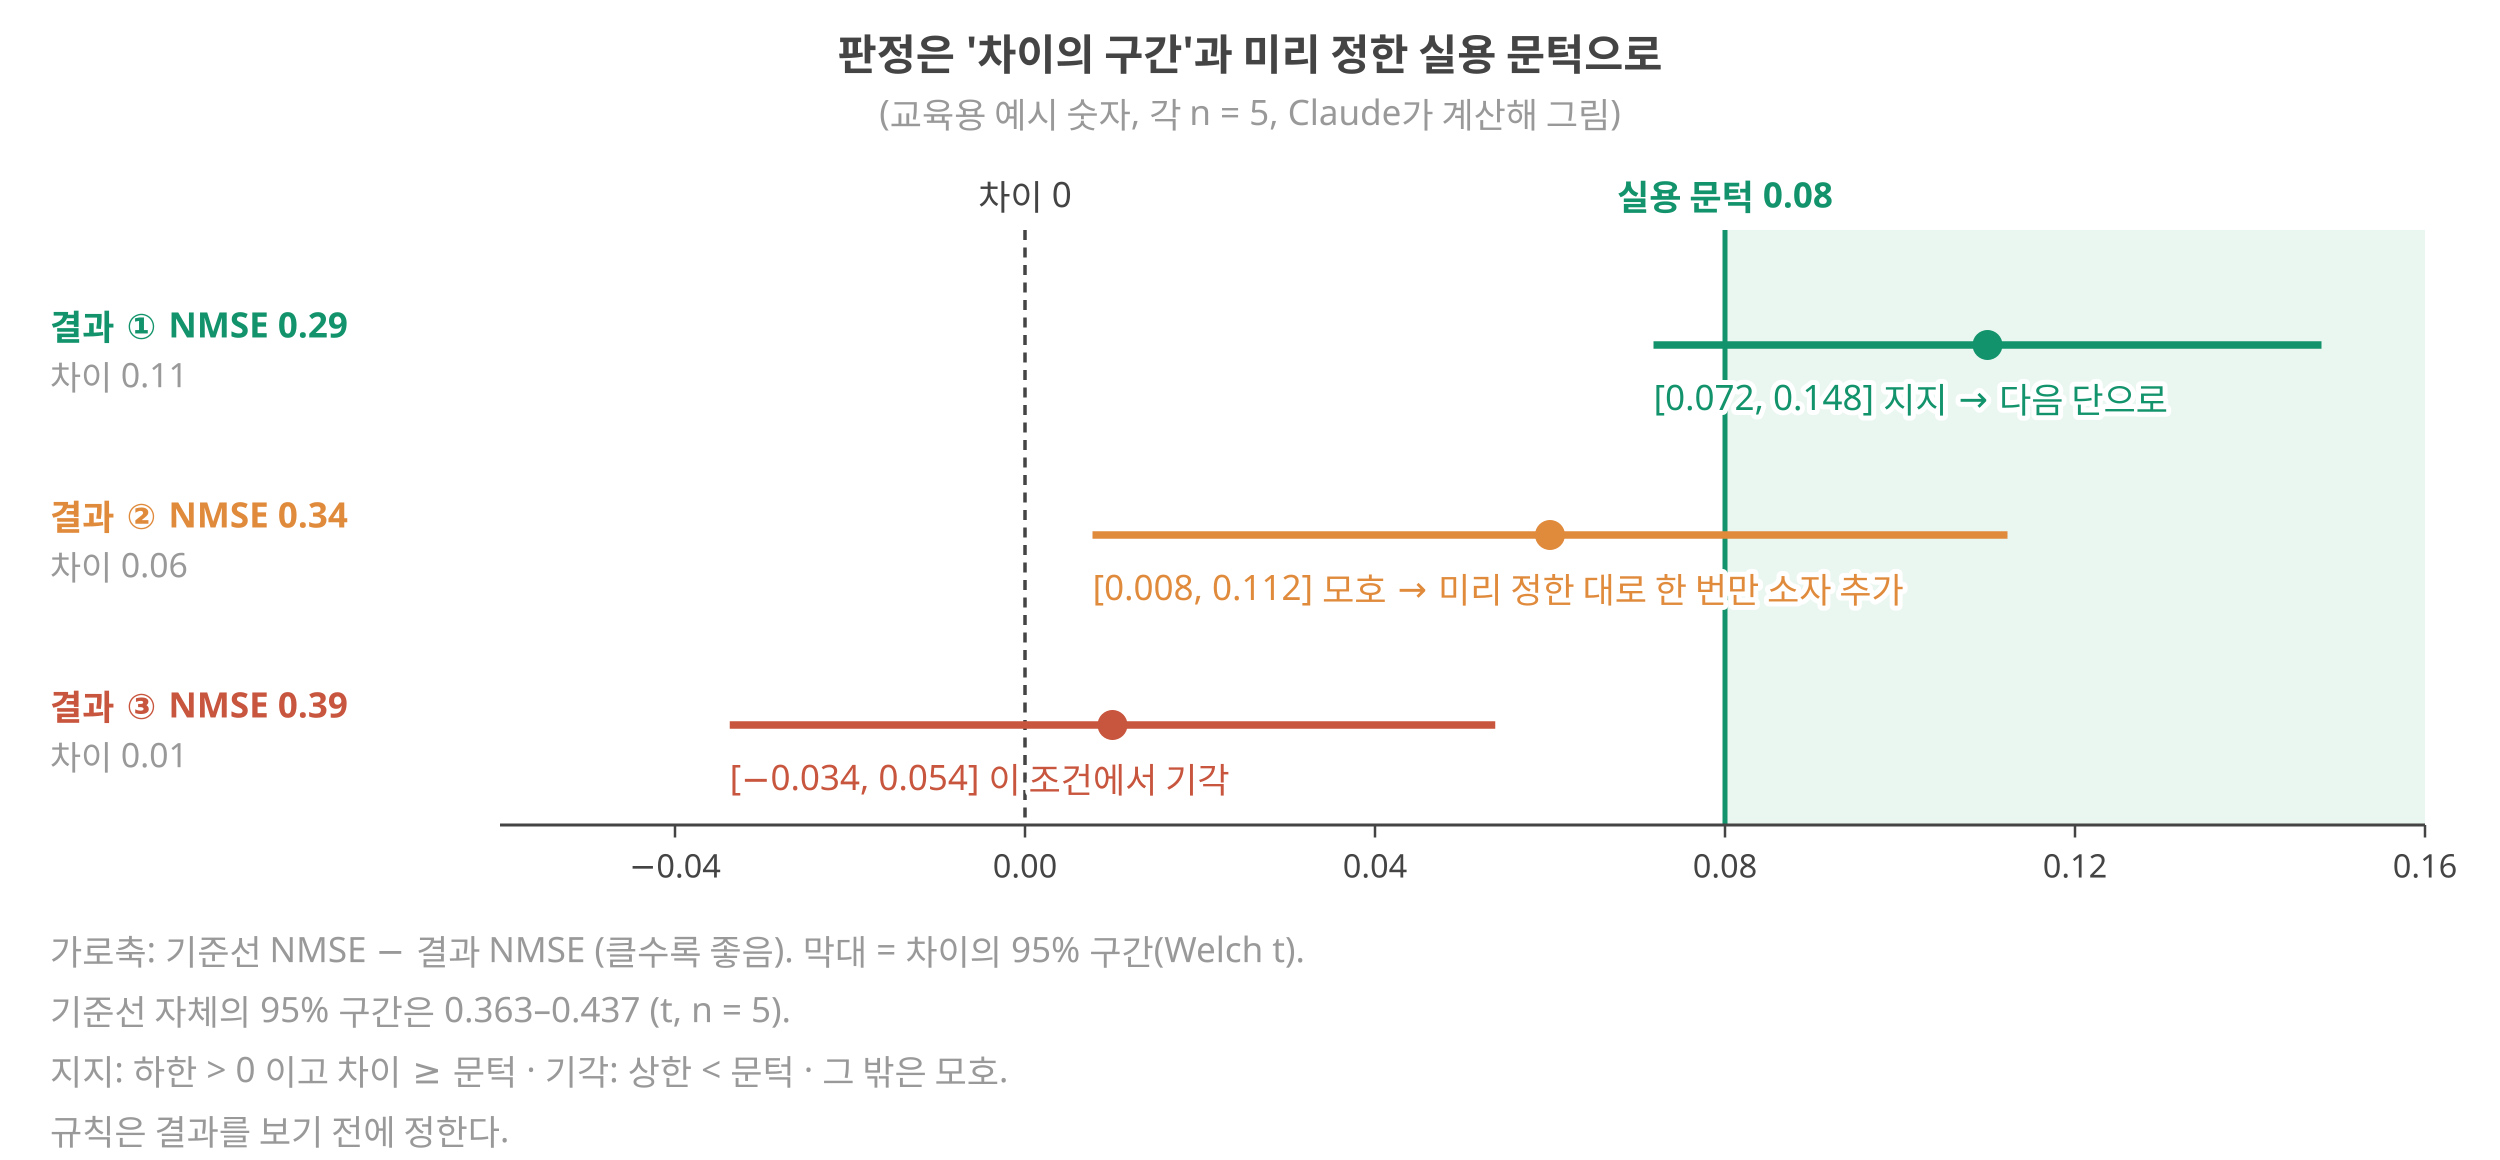
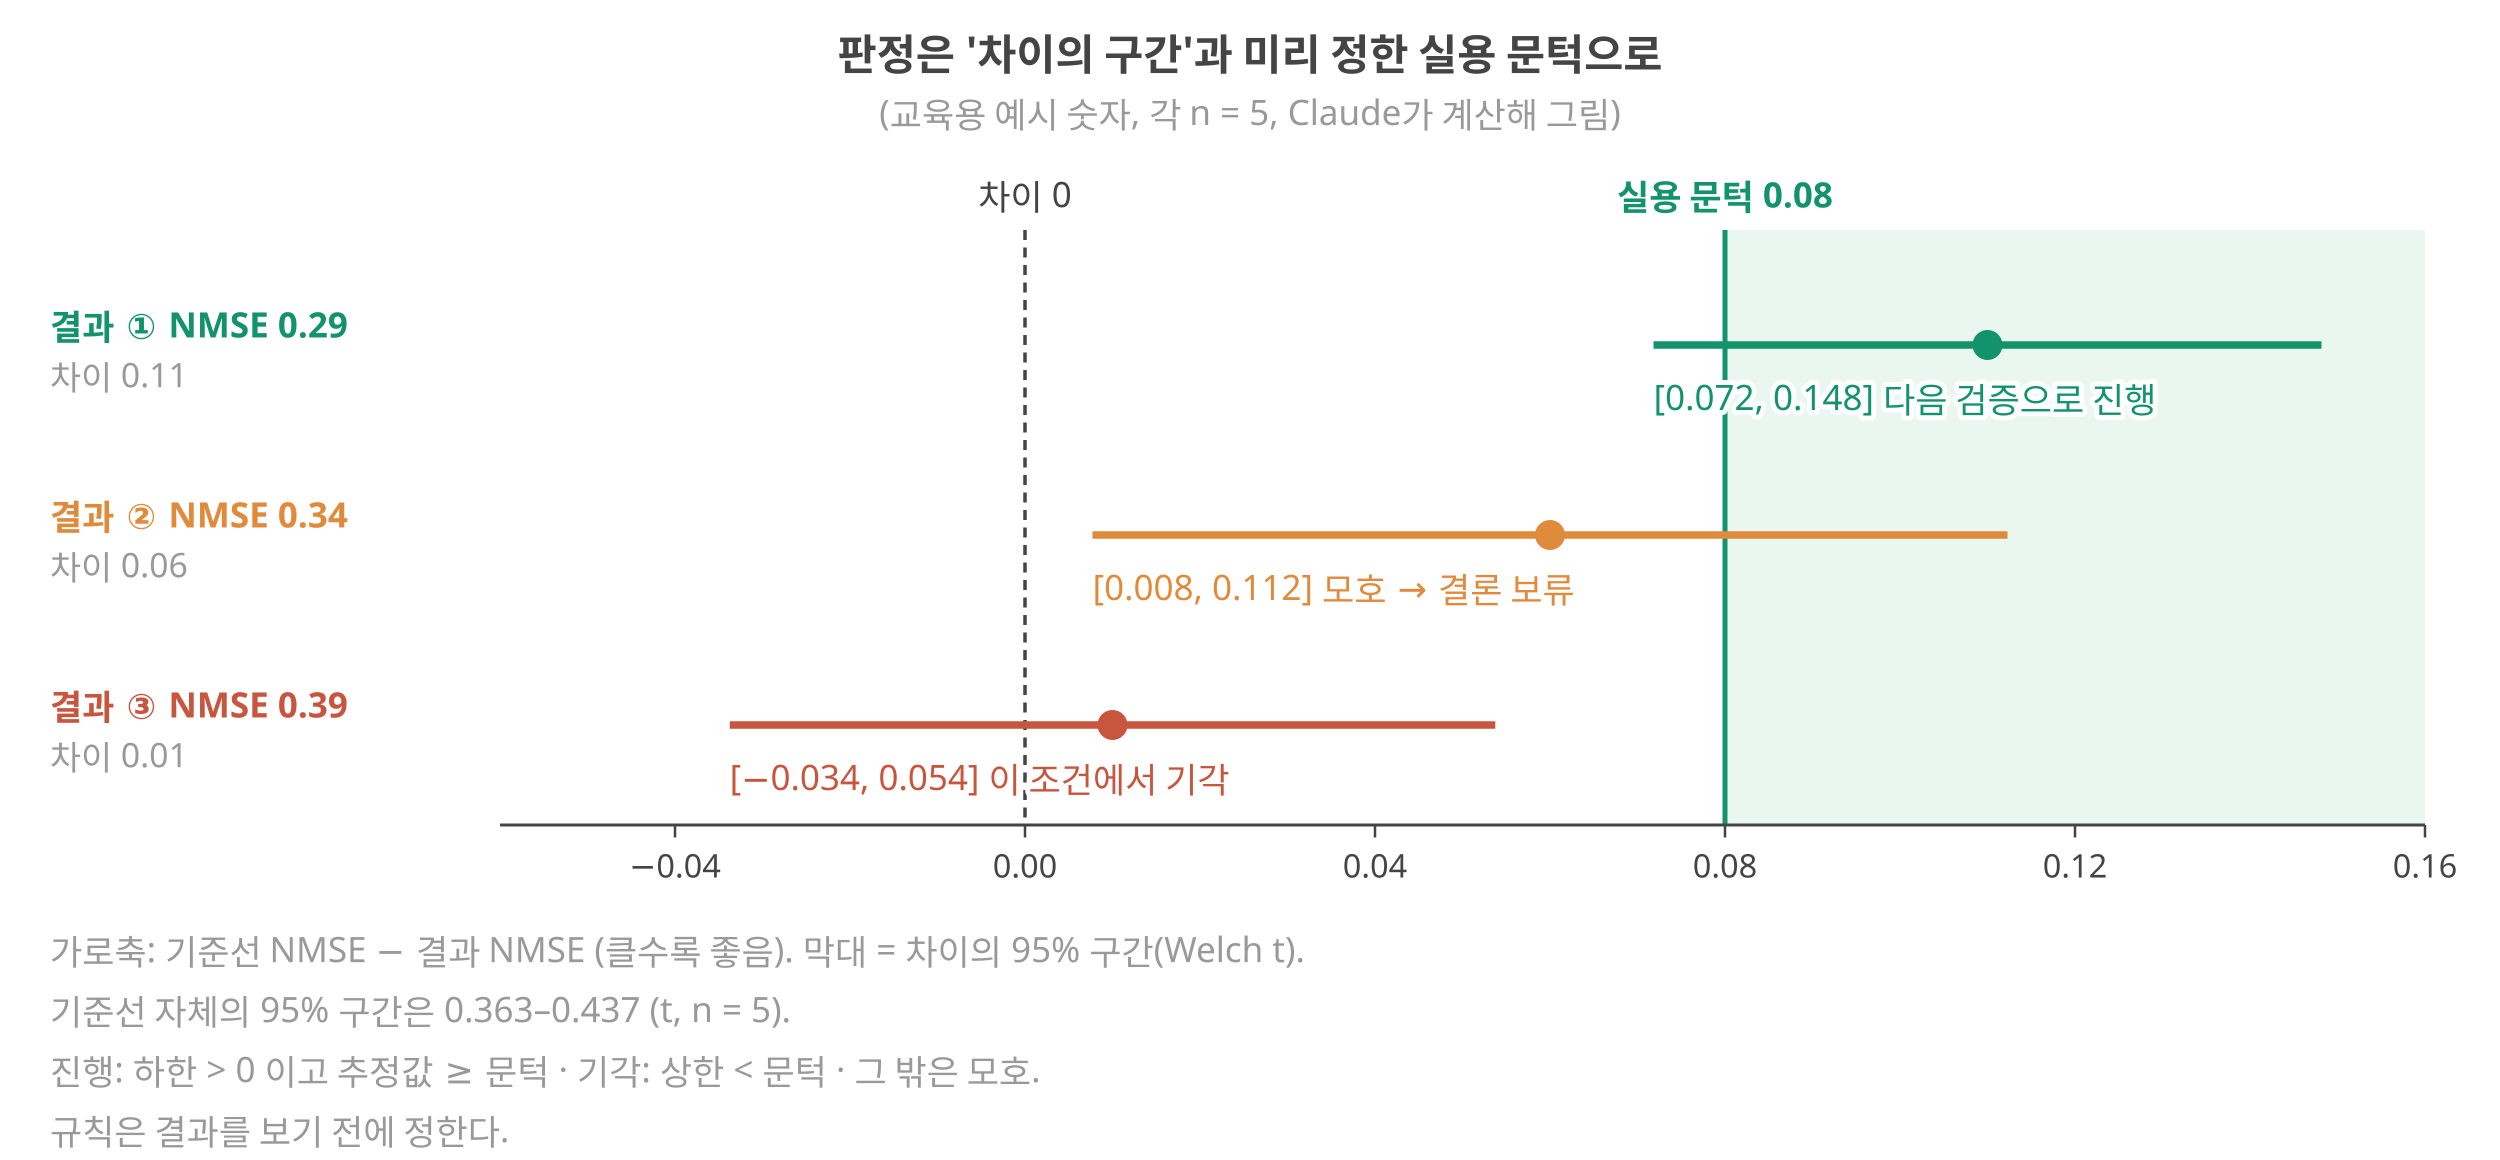
<svg xmlns="http://www.w3.org/2000/svg" viewBox="0 0 1000 464" width="100%" font-family="Noto Sans KR, Malgun Gothic, sans-serif" font-size="13" fill="#444">
  <rect x="0" y="0" width="1000" height="464" fill="#fff" />
  <defs>
    <marker id="arr" viewBox="0 0 10 10" refX="9" refY="5" markerWidth="7" markerHeight="7" orient="auto-start-reverse">
      <path d="M0,0 L10,5 L0,10 z" fill="#444" />
    </marker>
  </defs>
  <text x="500.0" y="28" font-size="17" fill="#444" text-anchor="middle" font-weight="bold">판정은 '차이의 구간'과 미리 정한 실용 문턱으로</text>
  <text x="500.0" y="50" font-size="14" fill="#999" text-anchor="middle" font-weight="normal">(교육용 예시 숫자, 각 n = 5, Claude가 계산해 그림)</text>
  <rect x="690.0" y="92" width="280.0" height="238" rx="0" fill="#eaf6f0" stroke="none" stroke-width="1.2" />
  <line x1="410.0" y1="92.0" x2="410.0" y2="330.0" stroke="#444" stroke-width="1.4" stroke-dasharray="4,3" />
  <text x="410.0" y="84" font-size="14" fill="#444" text-anchor="middle" font-weight="normal">차이 0</text>
  <line x1="690.0" y1="92.0" x2="690.0" y2="330.0" stroke="#13936b" stroke-width="2" />
  <text x="690.0" y="84" font-size="14" fill="#13936b" text-anchor="middle" font-weight="bold">실용 문턱 0.08</text>
  <line x1="661.4" y1="138.0" x2="928.6" y2="138.0" stroke="#13936b" stroke-width="3" />
  <circle cx="795.0" cy="138" r="6" fill="#13936b" />
  <text x="20" y="136" font-size="14" fill="#13936b" text-anchor="start" font-weight="bold">결과 ① NMSE 0.29</text>
  <text x="20" y="156" font-size="13.5" fill="#999" text-anchor="start" font-weight="normal">차이 0.11</text>
-   <text x="661.43" y="164" font-size="14" fill="#13936b" text-anchor="start" font-weight="normal" stroke="#fff" stroke-width="4" paint-order="stroke" stroke-linejoin="round">[0.072, 0.148]  지지 → 다음 단으로</text>
+   <text x="661.43" y="164" font-size="14" fill="#13936b" text-anchor="start" font-weight="normal" stroke="#fff" stroke-width="4" paint-order="stroke" stroke-linejoin="round">[0.072, 0.148]  다음 검증으로 진행</text>
  <line x1="437.0" y1="214.0" x2="803.0" y2="214.0" stroke="#e08a3c" stroke-width="3" />
  <circle cx="620.0" cy="214" r="6" fill="#e08a3c" />
  <text x="20" y="212" font-size="14" fill="#e08a3c" text-anchor="start" font-weight="bold">결과 ② NMSE 0.34</text>
  <text x="20" y="232" font-size="13.5" fill="#999" text-anchor="start" font-weight="normal">차이 0.06</text>
-   <text x="437.034" y="240" font-size="14" fill="#e08a3c" text-anchor="start" font-weight="normal" stroke="#fff" stroke-width="4" paint-order="stroke" stroke-linejoin="round">[0.008, 0.112]  모호 → 미리 정한 대로 한 번만 소자 추가</text>
+   <text x="437.034" y="240" font-size="14" fill="#e08a3c" text-anchor="start" font-weight="normal" stroke="#fff" stroke-width="4" paint-order="stroke" stroke-linejoin="round">[0.008, 0.112]  모호 → 결론 보류</text>
  <line x1="291.9" y1="290.0" x2="598.1" y2="290.0" stroke="#c8553d" stroke-width="3" />
  <circle cx="445.0" cy="290" r="6" fill="#c8553d" />
  <text x="20" y="288" font-size="14" fill="#c8553d" text-anchor="start" font-weight="bold">결과 ③ NMSE 0.39</text>
  <text x="20" y="308" font-size="13.5" fill="#999" text-anchor="start" font-weight="normal">차이 0.01</text>
  <text x="291.863" y="316" font-size="14" fill="#c8553d" text-anchor="start" font-weight="normal" stroke="#fff" stroke-width="4" paint-order="stroke" stroke-linejoin="round">[−0.034, 0.054]  이 조건에서 기각</text>
  <line x1="270.0" y1="330.0" x2="270.0" y2="335.0" stroke="#444" stroke-width="1" />
  <text x="270.0" y="351" font-size="13" fill="#444" text-anchor="middle" font-weight="normal">−0.04</text>
  <line x1="410.0" y1="330.0" x2="410.0" y2="335.0" stroke="#444" stroke-width="1" />
  <text x="410.0" y="351" font-size="13" fill="#444" text-anchor="middle" font-weight="normal">0.00</text>
  <line x1="550.0" y1="330.0" x2="550.0" y2="335.0" stroke="#444" stroke-width="1" />
  <text x="550.0" y="351" font-size="13" fill="#444" text-anchor="middle" font-weight="normal">0.04</text>
  <line x1="690.0" y1="330.0" x2="690.0" y2="335.0" stroke="#444" stroke-width="1" />
  <text x="690.0" y="351" font-size="13" fill="#444" text-anchor="middle" font-weight="normal">0.08</text>
  <line x1="830.0" y1="330.0" x2="830.0" y2="335.0" stroke="#444" stroke-width="1" />
  <text x="830.0" y="351" font-size="13" fill="#444" text-anchor="middle" font-weight="normal">0.12</text>
  <line x1="970.0" y1="330.0" x2="970.0" y2="335.0" stroke="#444" stroke-width="1" />
  <text x="970.0" y="351" font-size="13" fill="#444" text-anchor="middle" font-weight="normal">0.16</text>
  <line x1="200.0" y1="330.0" x2="970.0" y2="330.0" stroke="#444" stroke-width="1.2" />
  <text x="20" y="386" font-size="14" fill="#999" text-anchor="start" font-weight="normal">가로축: 기준선 NMSE − 결과 NMSE (클수록 좋음). 막대 = 차이의 95% 구간(Welch t).</text>
  <text x="20" y="410" font-size="14" fill="#999" text-anchor="start" font-weight="normal">기준선 자체의 95% 구간은 0.363–0.437 (t, n = 5).</text>
-   <text x="20" y="434" font-size="14" fill="#999" text-anchor="start" font-weight="normal">지지: 하한 &gt; 0 이고 차이 ≥ 문턱 · 기각: 상한 &lt; 문턱 · 그 밖은 모호.</text>
+   <text x="20" y="434" font-size="14" fill="#999" text-anchor="start" font-weight="normal">진행: 하한 &gt; 0 이고 추정값 ≥ 문턱 · 기각: 상한 &lt; 문턱 · 그 밖은 모호.</text>
  <text x="20" y="458" font-size="14" fill="#999" text-anchor="start" font-weight="normal">규칙은 결과를 보기 전에 정한다.</text>
</svg>
